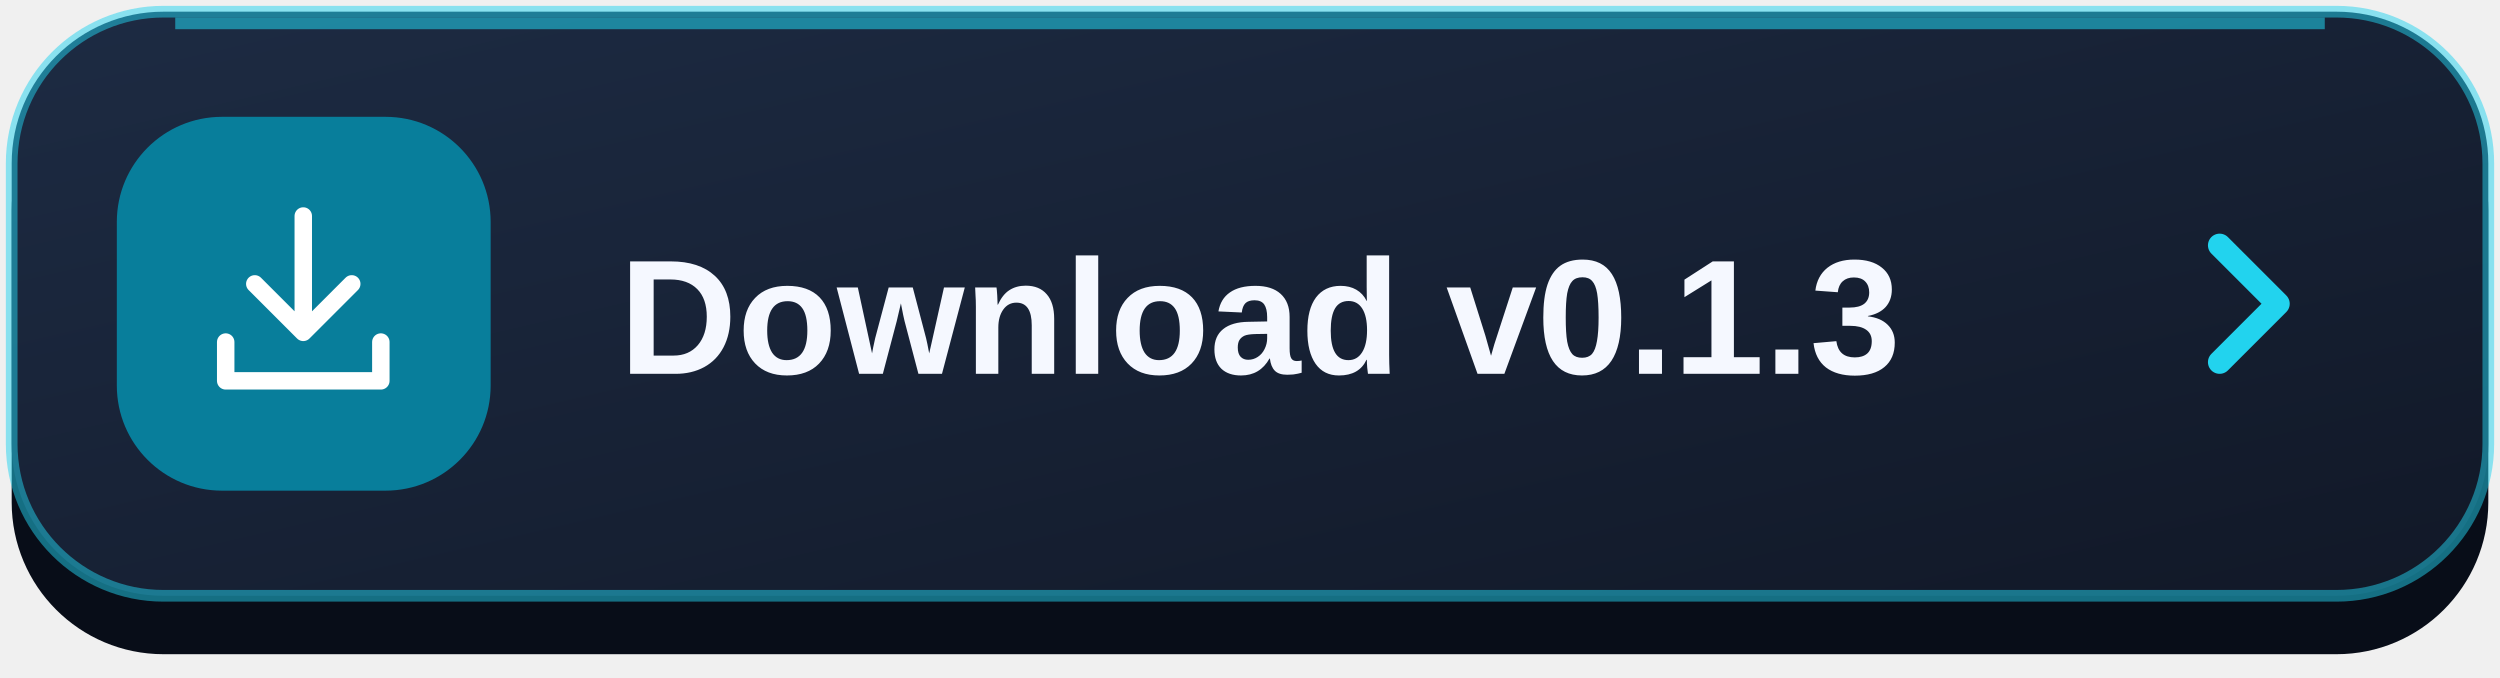
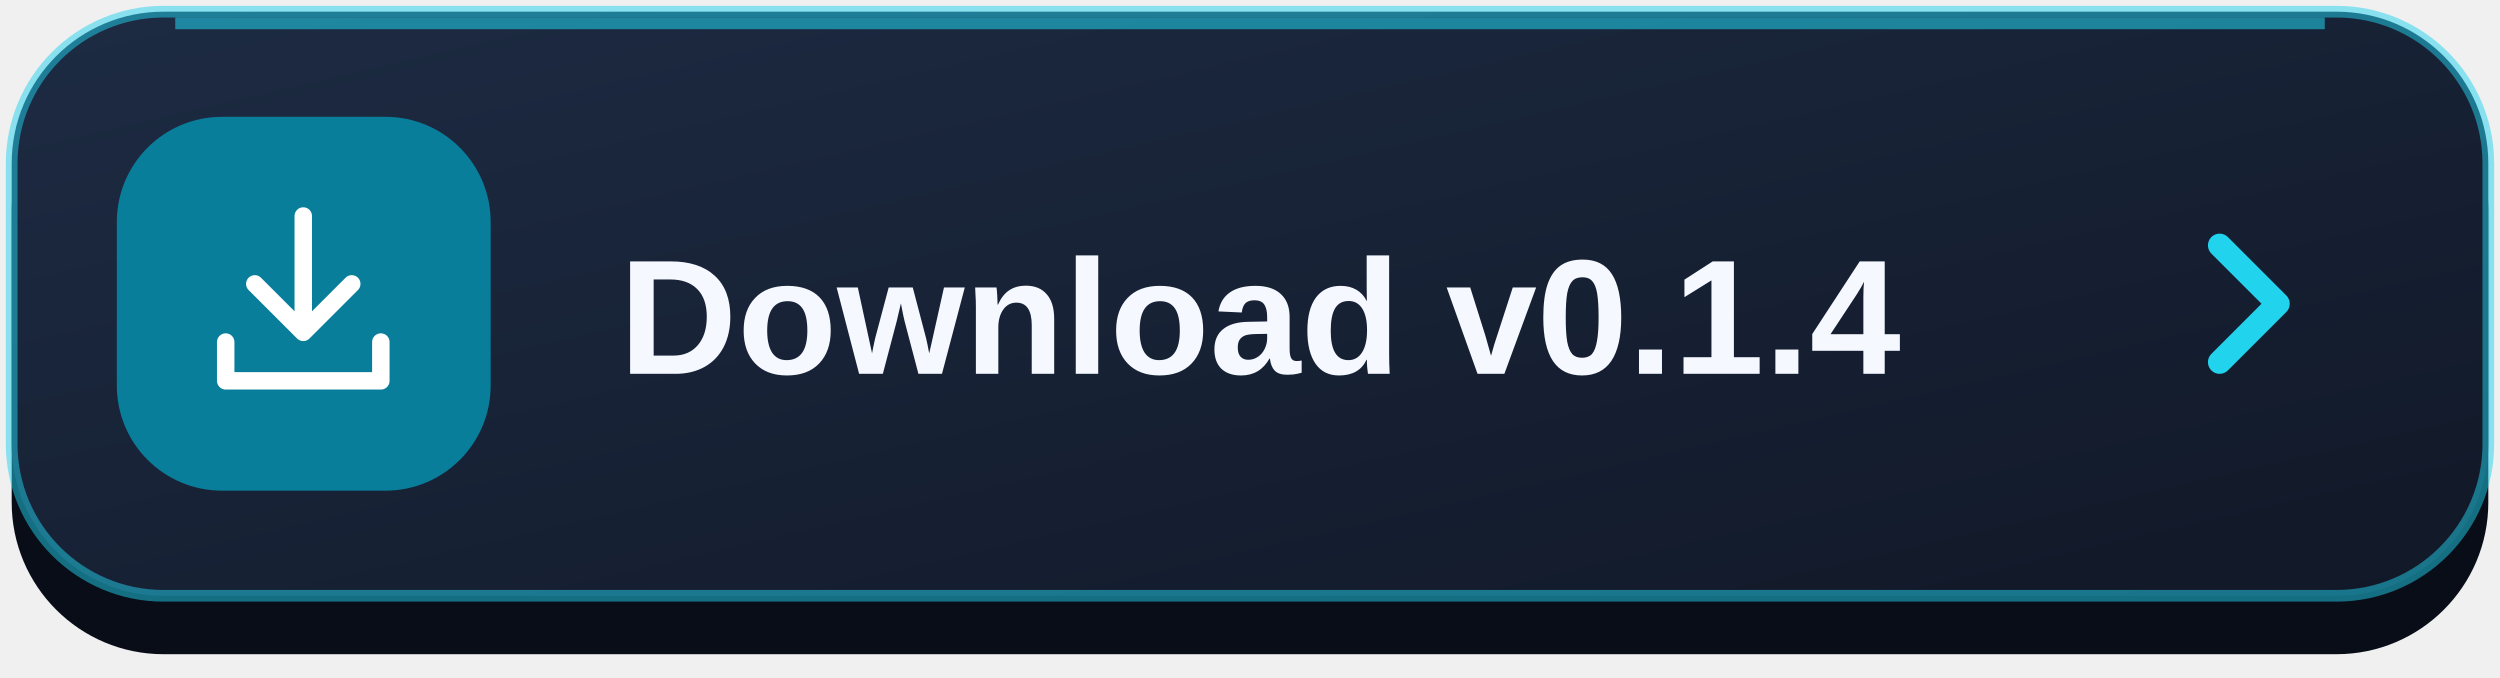
- <svg xmlns="http://www.w3.org/2000/svg" width="214" height="58" viewBox="0 0 214 58" role="img" aria-label="Download v0.1.3">
+ <svg xmlns="http://www.w3.org/2000/svg" width="214" height="58" viewBox="0 0 214 58" role="img" aria-label="Download v0.1.4">
  <defs>
    <linearGradient id="body" x2="1" y2="1">
      <stop stop-color="#1d2b43" />
      <stop offset="1" stop-color="#111827" />
    </linearGradient>
    <linearGradient id="accent">
      <stop stop-color="#087e9b" />
      <stop offset="1" stop-color="#22d3ee" />
    </linearGradient>
  </defs>
  <rect x="1" y="5" width="212" height="51" rx="13" fill="#080d18" />
  <rect x="1" y="1" width="212" height="50" rx="13" fill="url(#body)" stroke="#22d3ee" stroke-opacity=".5" />
  <path d="M15 2h184" stroke="#22d3ee" stroke-opacity=".55" />
  <rect x="10" y="10" width="32" height="32" rx="9" fill="#087e9b" />
  <g transform="translate(16 16) scale(.83)" fill="none" stroke="#fff" stroke-width="1.8" stroke-linecap="round" stroke-linejoin="round">
    <path d="M12 3v12m-5-5 5 5 5-5M4 16v4h16v-4" />
  </g>
-   <text x="53" y="32" fill="#f5f8ff" font-family="Arial,Helvetica,sans-serif" font-size="14" font-weight="700">Download v0.1.3</text>
+   <text x="53" y="32" fill="#f5f8ff" font-family="Arial,Helvetica,sans-serif" font-size="14" font-weight="700">Download v0.1.4</text>
  <path d="m190 21 5 5-5 5" fill="none" stroke="#22d3ee" stroke-width="2" stroke-linecap="round" stroke-linejoin="round" />
</svg>
